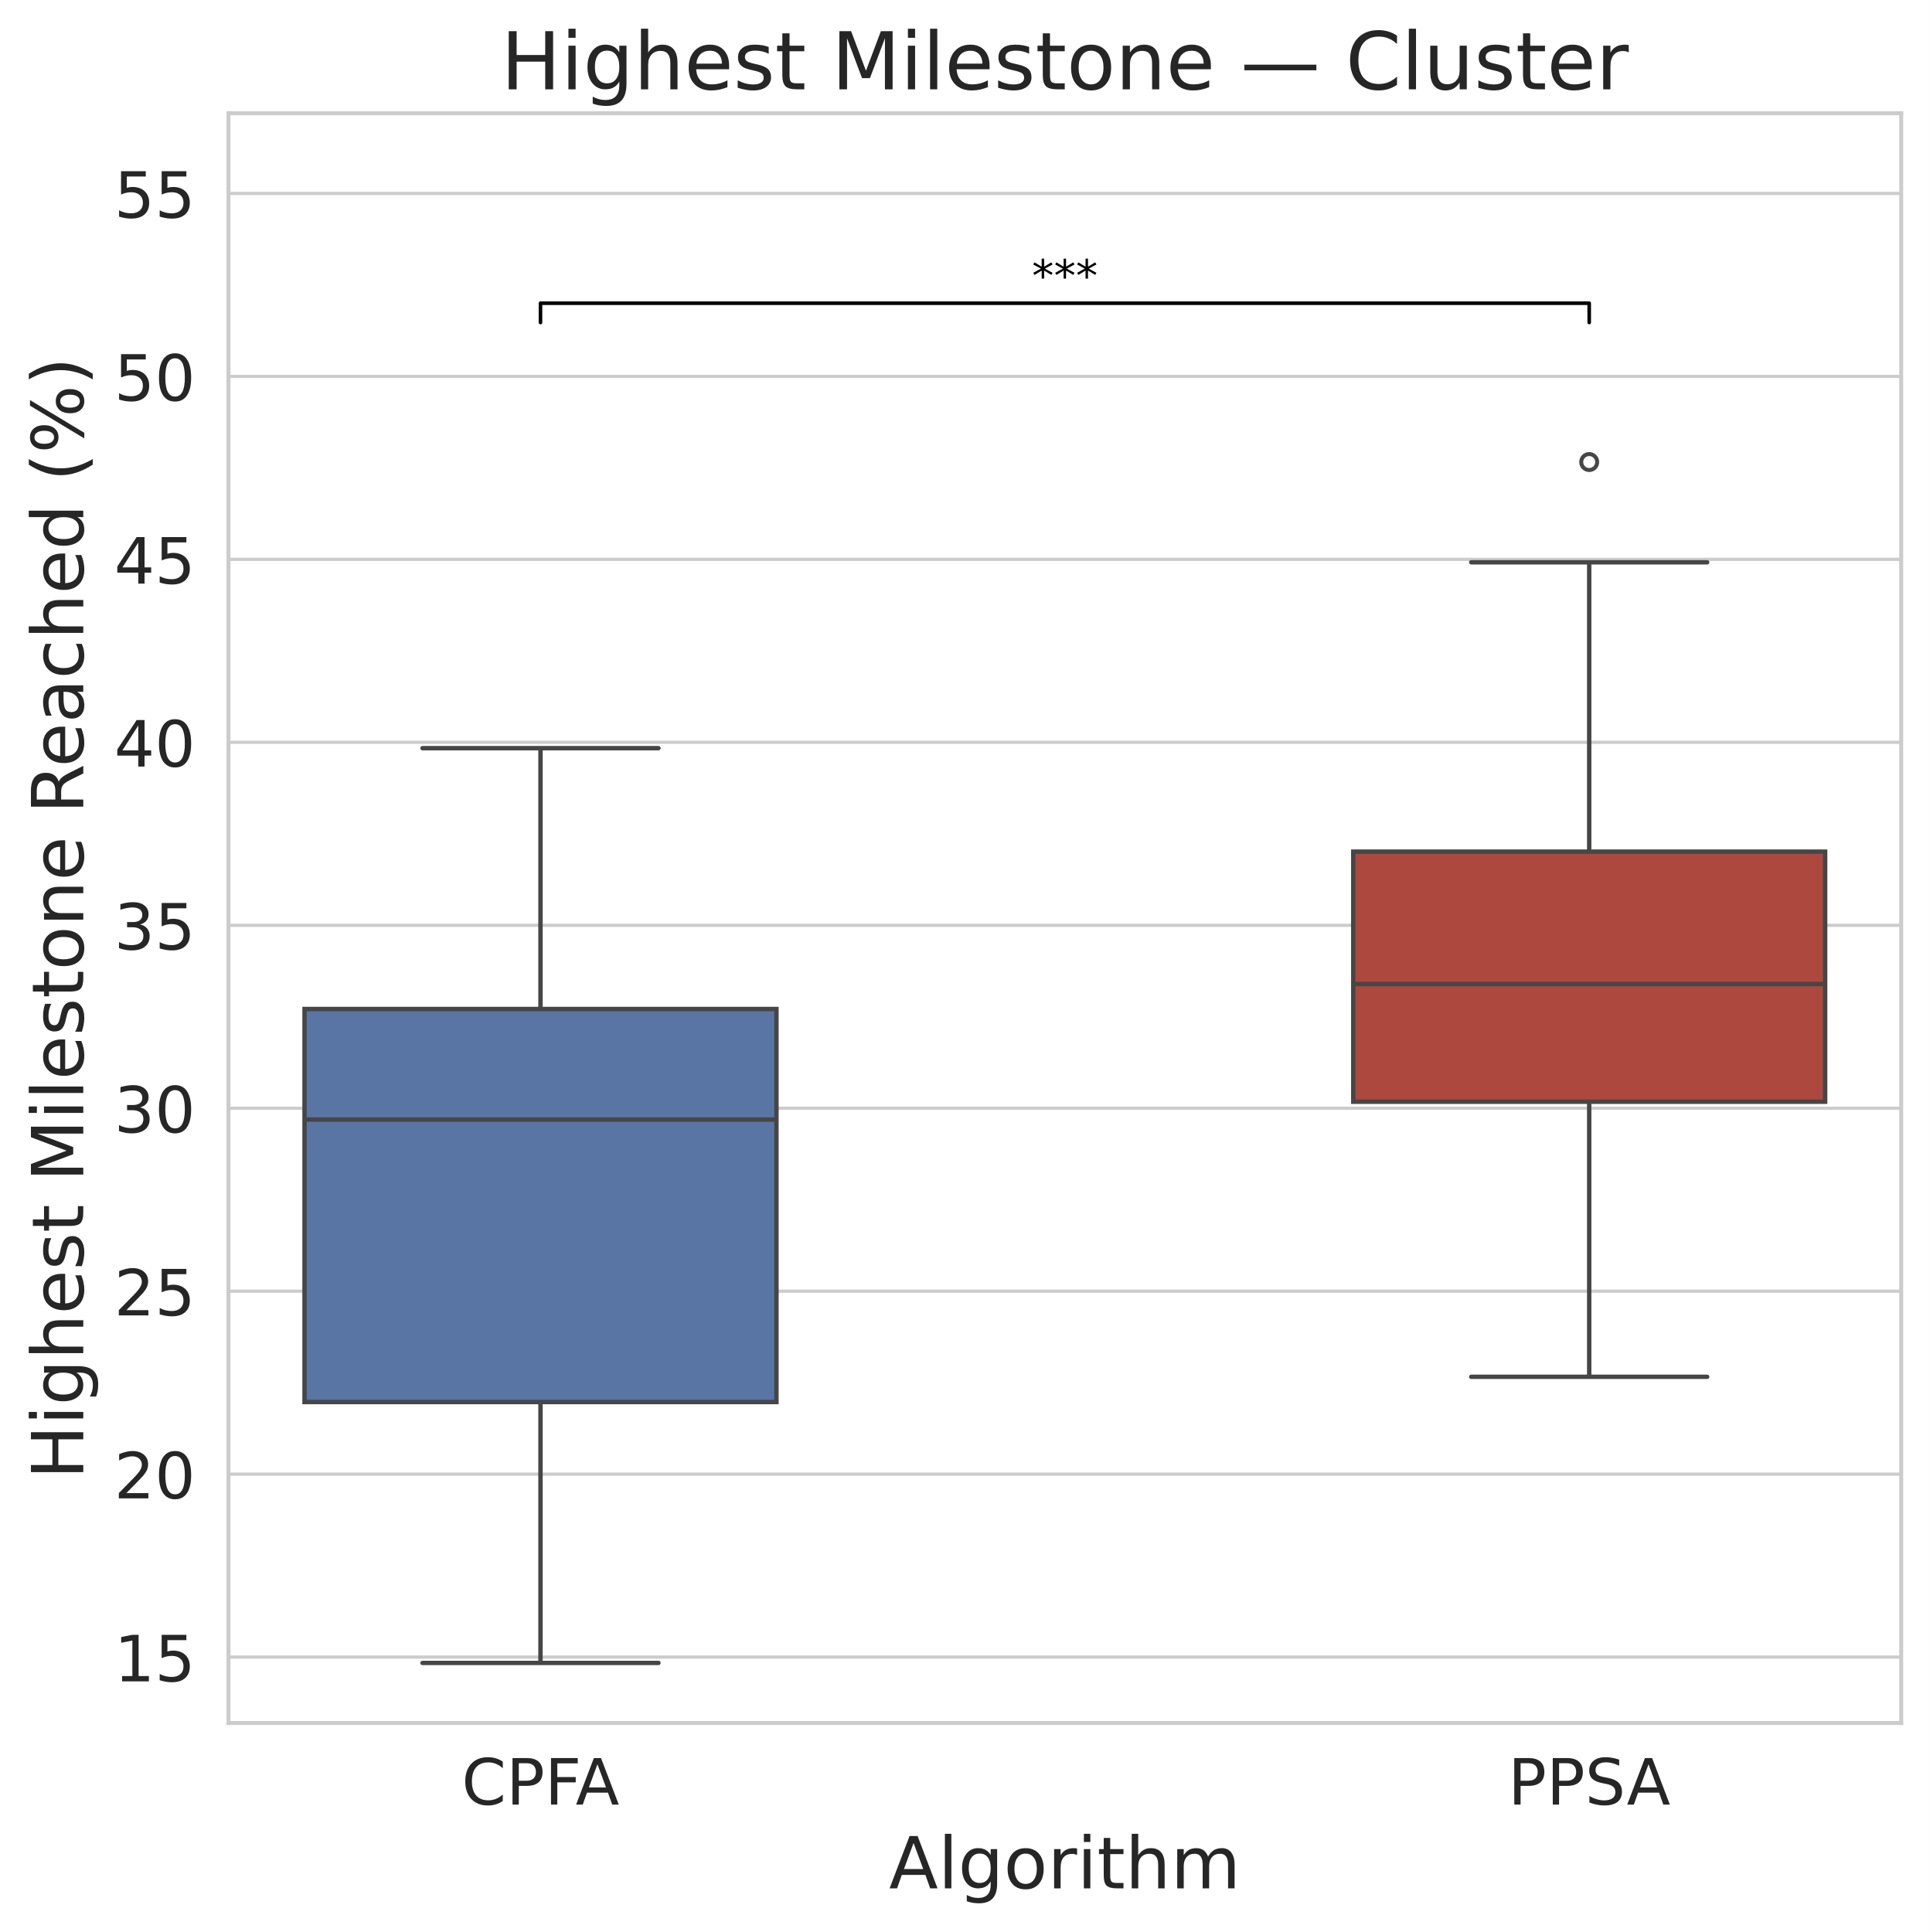
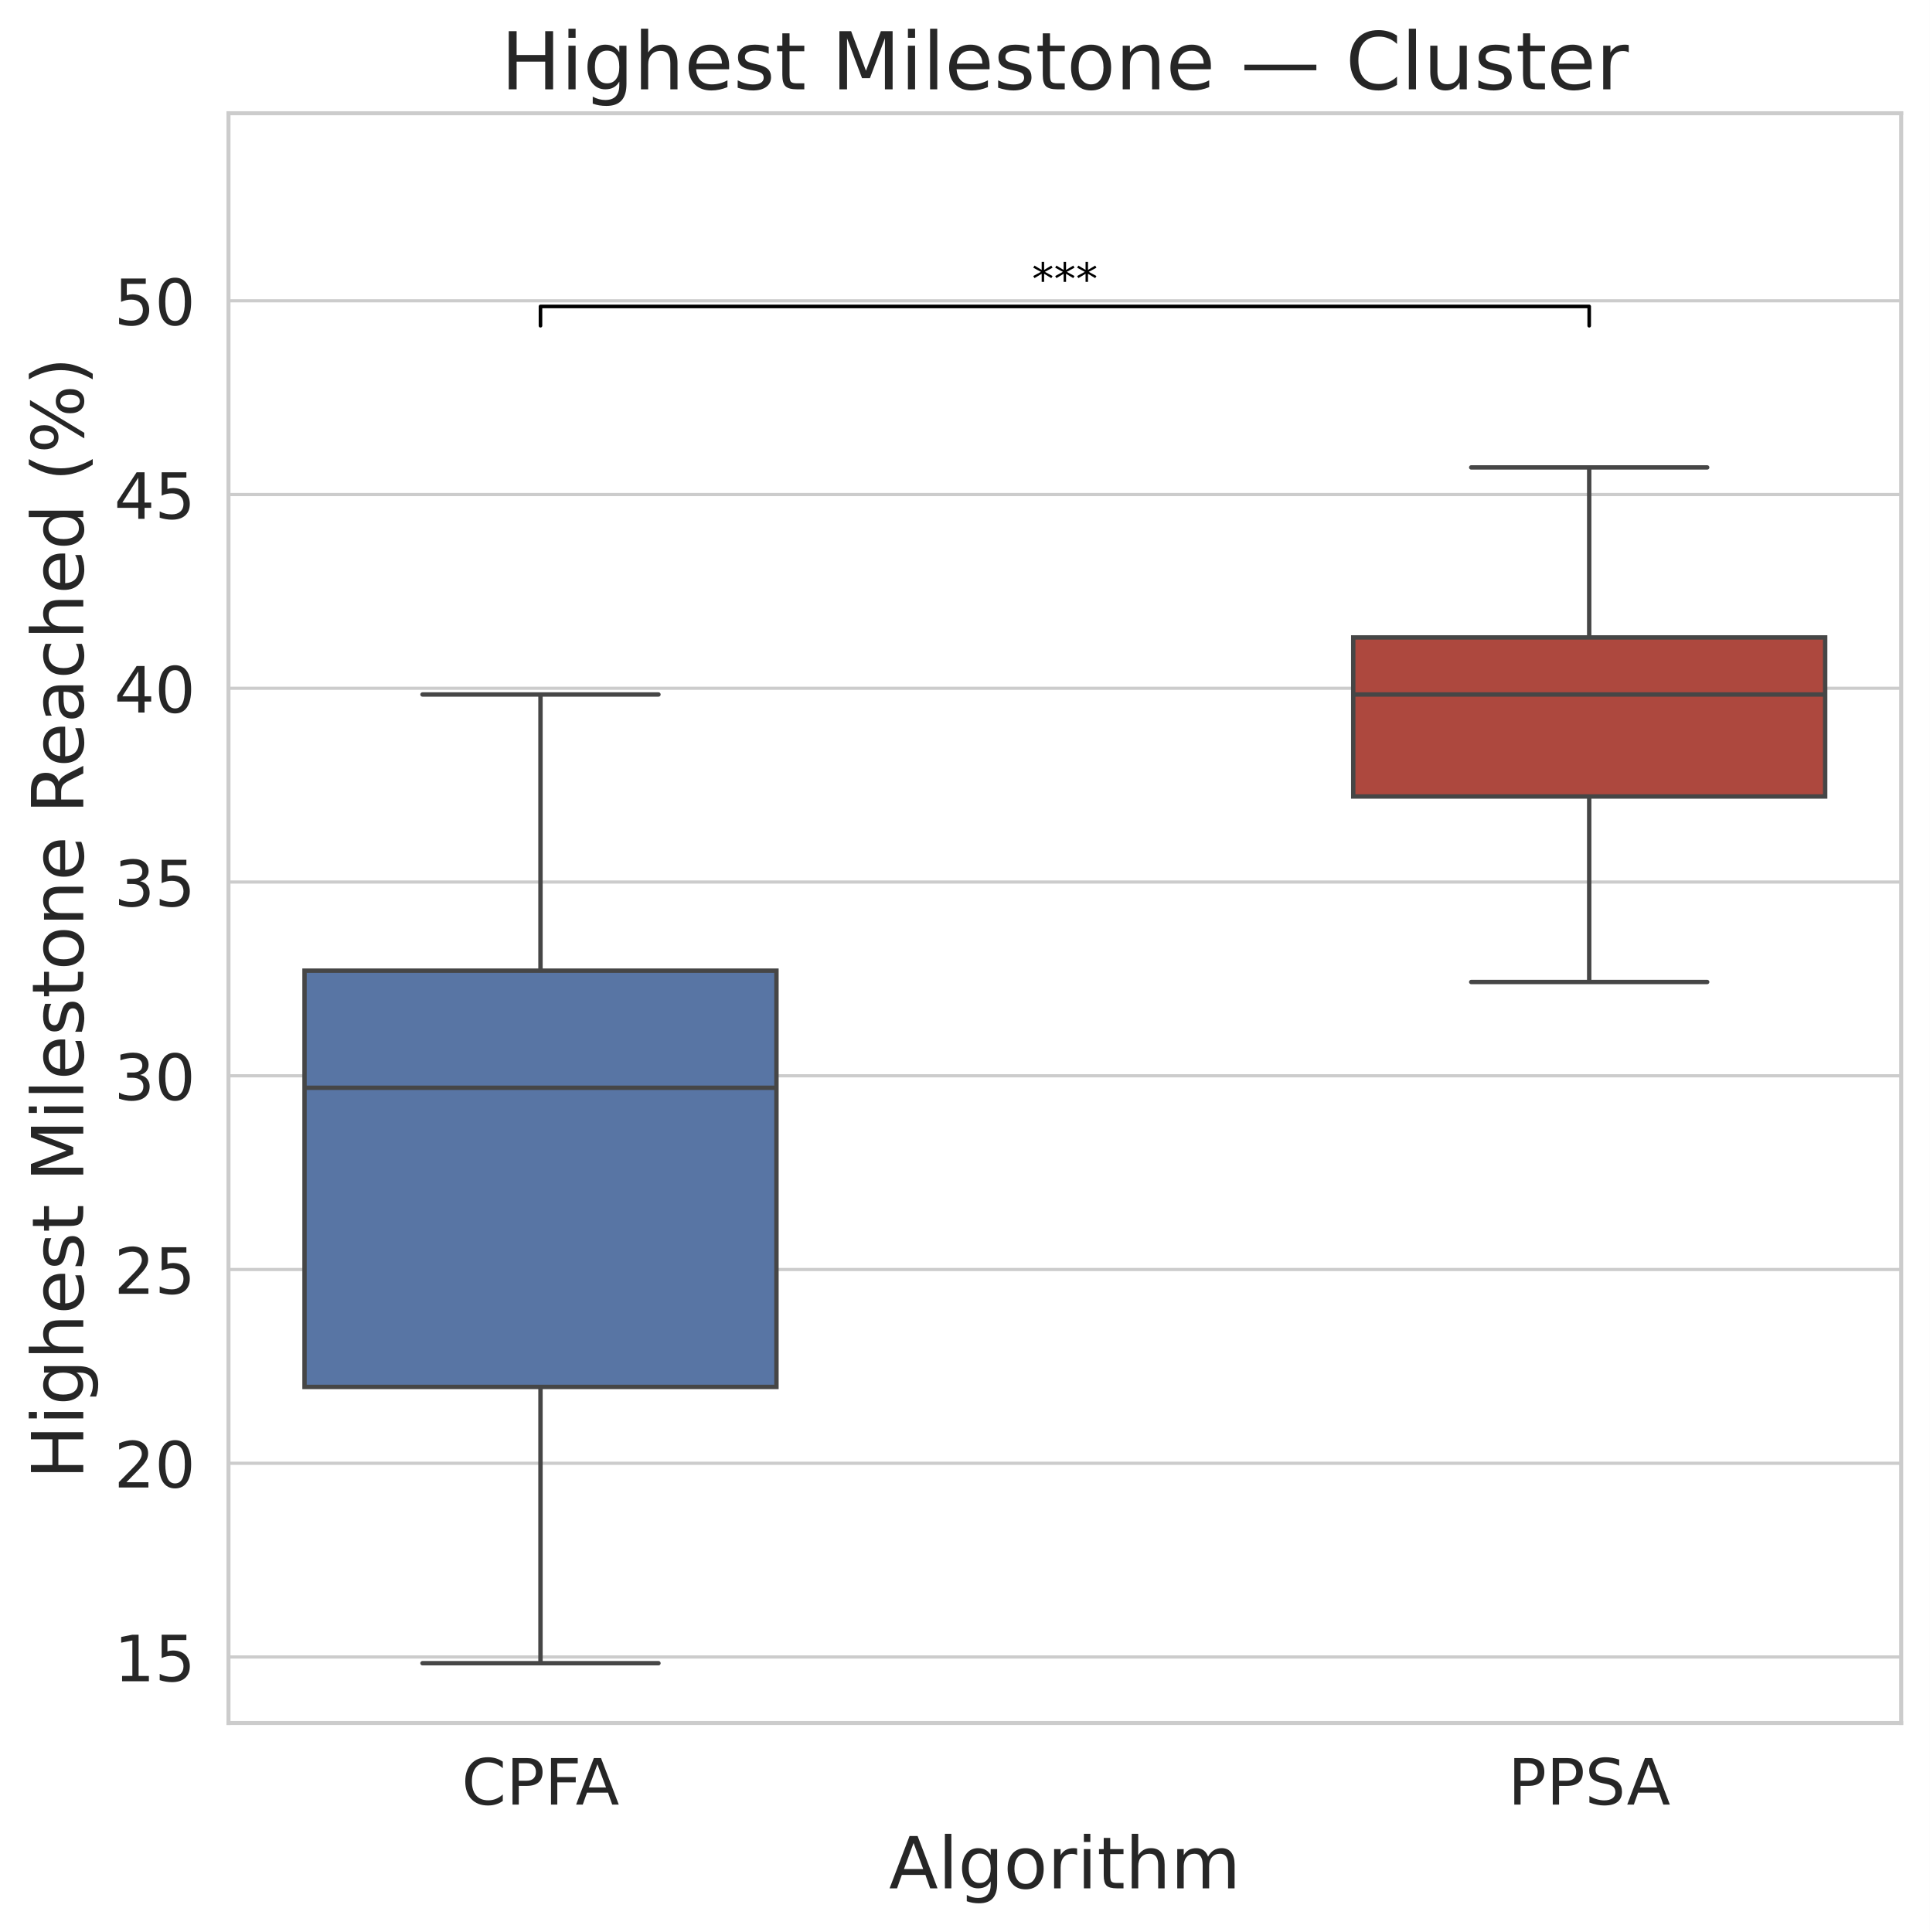
<svg xmlns="http://www.w3.org/2000/svg" xmlns:xlink="http://www.w3.org/1999/xlink" width="483.821pt" height="484.423pt" viewBox="0 0 483.821 484.423" version="1.1">
  <defs>
    <style type="text/css">*{stroke-linejoin: round; stroke-linecap: butt}</style>
  </defs>
  <g id="figure_1">
    <g id="patch_1">
      <path d="M 0 484.423  L 483.821 484.423  L 483.821 0  L 0 0  z " style="fill: #ffffff" />
    </g>
    <g id="axes_1">
      <g id="patch_2">
        <path d="M 57.281 432.017  L 476.621 432.017  L 476.621 28.397  L 57.281 28.397  z " style="fill: #ffffff" />
      </g>
      <g id="matplotlib.axis_1">
        <g id="xtick_1">
          <g id="text_1">
            <g style="fill: #262626" transform="translate(115.7423 452.4744) scale(0.16 -0.16)">
              <defs>
                <path id="DejaVuSans-43" d="M 4122 4306  L 4122 3641  Q 3803 3938 3442 4084  Q 3081 4231 2675 4231  Q 1875 4231 1450 3742  Q 1025 3253 1025 2328  Q 1025 1406 1450 917  Q 1875 428 2675 428  Q 3081 428 3442 575  Q 3803 722 4122 1019  L 4122 359  Q 3791 134 3420 21  Q 3050 -91 2638 -91  Q 1578 -91 968 557  Q 359 1206 359 2328  Q 359 3453 968 4101  Q 1578 4750 2638 4750  Q 3056 4750 3426 4639  Q 3797 4528 4122 4306  z " transform="scale(0.015625)" />
                <path id="DejaVuSans-50" d="M 1259 4147  L 1259 2394  L 2053 2394  Q 2494 2394 2734 2622  Q 2975 2850 2975 3272  Q 2975 3691 2734 3919  Q 2494 4147 2053 4147  L 1259 4147  z M 628 4666  L 2053 4666  Q 2838 4666 3239 4311  Q 3641 3956 3641 3272  Q 3641 2581 3239 2228  Q 2838 1875 2053 1875  L 1259 1875  L 1259 0  L 628 0  L 628 4666  z " transform="scale(0.015625)" />
                <path id="DejaVuSans-46" d="M 628 4666  L 3309 4666  L 3309 4134  L 1259 4134  L 1259 2759  L 3109 2759  L 3109 2228  L 1259 2228  L 1259 0  L 628 0  L 628 4666  z " transform="scale(0.015625)" />
                <path id="DejaVuSans-41" d="M 2188 4044  L 1331 1722  L 3047 1722  L 2188 4044  z M 1831 4666  L 2547 4666  L 4325 0  L 3669 0  L 3244 1197  L 1141 1197  L 716 0  L 50 0  L 1831 4666  z " transform="scale(0.015625)" />
              </defs>
              <use xlink:href="#DejaVuSans-43" />
              <use xlink:href="#DejaVuSans-50" transform="translate(69.82422 0)" />
              <use xlink:href="#DejaVuSans-46" transform="translate(130.127 0)" />
              <use xlink:href="#DejaVuSans-41" transform="translate(178.5215 0)" />
            </g>
          </g>
        </g>
        <g id="xtick_2">
          <g id="text_2">
            <g style="fill: #262626" transform="translate(378.0564 452.4744) scale(0.16 -0.16)">
              <defs>
                <path id="DejaVuSans-53" d="M 3425 4513  L 3425 3897  Q 3066 4069 2747 4153  Q 2428 4238 2131 4238  Q 1616 4238 1336 4038  Q 1056 3838 1056 3469  Q 1056 3159 1242 3001  Q 1428 2844 1947 2747  L 2328 2669  Q 3034 2534 3370 2195  Q 3706 1856 3706 1288  Q 3706 609 3251 259  Q 2797 -91 1919 -91  Q 1588 -91 1214 -16  Q 841 59 441 206  L 441 856  Q 825 641 1194 531  Q 1563 422 1919 422  Q 2459 422 2753 634  Q 3047 847 3047 1241  Q 3047 1584 2836 1778  Q 2625 1972 2144 2069  L 1759 2144  Q 1053 2284 737 2584  Q 422 2884 422 3419  Q 422 4038 858 4394  Q 1294 4750 2059 4750  Q 2388 4750 2728 4690  Q 3069 4631 3425 4513  z " transform="scale(0.015625)" />
              </defs>
              <use xlink:href="#DejaVuSans-50" />
              <use xlink:href="#DejaVuSans-50" transform="translate(60.30273 0)" />
              <use xlink:href="#DejaVuSans-53" transform="translate(120.6055 0)" />
              <use xlink:href="#DejaVuSans-41" transform="translate(185.957 0)" />
            </g>
          </g>
        </g>
        <g id="text_3">
          <g style="fill: #262626" transform="translate(222.8745 473.4791) scale(0.18 -0.18)">
            <defs>
              <path id="DejaVuSans-6c" d="M 603 4863  L 1178 4863  L 1178 0  L 603 0  L 603 4863  z " transform="scale(0.015625)" />
              <path id="DejaVuSans-67" d="M 2906 1791  Q 2906 2416 2648 2759  Q 2391 3103 1925 3103  Q 1463 3103 1205 2759  Q 947 2416 947 1791  Q 947 1169 1205 825  Q 1463 481 1925 481  Q 2391 481 2648 825  Q 2906 1169 2906 1791  z M 3481 434  Q 3481 -459 3084 -895  Q 2688 -1331 1869 -1331  Q 1566 -1331 1297 -1286  Q 1028 -1241 775 -1147  L 775 -588  Q 1028 -725 1275 -790  Q 1522 -856 1778 -856  Q 2344 -856 2625 -561  Q 2906 -266 2906 331  L 2906 616  Q 2728 306 2450 153  Q 2172 0 1784 0  Q 1141 0 747 490  Q 353 981 353 1791  Q 353 2603 747 3093  Q 1141 3584 1784 3584  Q 2172 3584 2450 3431  Q 2728 3278 2906 2969  L 2906 3500  L 3481 3500  L 3481 434  z " transform="scale(0.015625)" />
              <path id="DejaVuSans-6f" d="M 1959 3097  Q 1497 3097 1228 2736  Q 959 2375 959 1747  Q 959 1119 1226 758  Q 1494 397 1959 397  Q 2419 397 2687 759  Q 2956 1122 2956 1747  Q 2956 2369 2687 2733  Q 2419 3097 1959 3097  z M 1959 3584  Q 2709 3584 3137 3096  Q 3566 2609 3566 1747  Q 3566 888 3137 398  Q 2709 -91 1959 -91  Q 1206 -91 779 398  Q 353 888 353 1747  Q 353 2609 779 3096  Q 1206 3584 1959 3584  z " transform="scale(0.015625)" />
              <path id="DejaVuSans-72" d="M 2631 2963  Q 2534 3019 2420 3045  Q 2306 3072 2169 3072  Q 1681 3072 1420 2755  Q 1159 2438 1159 1844  L 1159 0  L 581 0  L 581 3500  L 1159 3500  L 1159 2956  Q 1341 3275 1631 3429  Q 1922 3584 2338 3584  Q 2397 3584 2469 3576  Q 2541 3569 2628 3553  L 2631 2963  z " transform="scale(0.015625)" />
              <path id="DejaVuSans-69" d="M 603 3500  L 1178 3500  L 1178 0  L 603 0  L 603 3500  z M 603 4863  L 1178 4863  L 1178 4134  L 603 4134  L 603 4863  z " transform="scale(0.015625)" />
              <path id="DejaVuSans-74" d="M 1172 4494  L 1172 3500  L 2356 3500  L 2356 3053  L 1172 3053  L 1172 1153  Q 1172 725 1289 603  Q 1406 481 1766 481  L 2356 481  L 2356 0  L 1766 0  Q 1100 0 847 248  Q 594 497 594 1153  L 594 3053  L 172 3053  L 172 3500  L 594 3500  L 594 4494  L 1172 4494  z " transform="scale(0.015625)" />
              <path id="DejaVuSans-68" d="M 3513 2113  L 3513 0  L 2938 0  L 2938 2094  Q 2938 2591 2744 2837  Q 2550 3084 2163 3084  Q 1697 3084 1428 2787  Q 1159 2491 1159 1978  L 1159 0  L 581 0  L 581 4863  L 1159 4863  L 1159 2956  Q 1366 3272 1645 3428  Q 1925 3584 2291 3584  Q 2894 3584 3203 3211  Q 3513 2838 3513 2113  z " transform="scale(0.015625)" />
              <path id="DejaVuSans-6d" d="M 3328 2828  Q 3544 3216 3844 3400  Q 4144 3584 4550 3584  Q 5097 3584 5394 3201  Q 5691 2819 5691 2113  L 5691 0  L 5113 0  L 5113 2094  Q 5113 2597 4934 2840  Q 4756 3084 4391 3084  Q 3944 3084 3684 2787  Q 3425 2491 3425 1978  L 3425 0  L 2847 0  L 2847 2094  Q 2847 2600 2669 2842  Q 2491 3084 2119 3084  Q 1678 3084 1418 2786  Q 1159 2488 1159 1978  L 1159 0  L 581 0  L 581 3500  L 1159 3500  L 1159 2956  Q 1356 3278 1631 3431  Q 1906 3584 2284 3584  Q 2666 3584 2933 3390  Q 3200 3197 3328 2828  z " transform="scale(0.015625)" />
            </defs>
            <use xlink:href="#DejaVuSans-41" />
            <use xlink:href="#DejaVuSans-6c" transform="translate(68.4082 0)" />
            <use xlink:href="#DejaVuSans-67" transform="translate(96.19141 0)" />
            <use xlink:href="#DejaVuSans-6f" transform="translate(159.668 0)" />
            <use xlink:href="#DejaVuSans-72" transform="translate(220.8496 0)" />
            <use xlink:href="#DejaVuSans-69" transform="translate(261.9629 0)" />
            <use xlink:href="#DejaVuSans-74" transform="translate(289.7461 0)" />
            <use xlink:href="#DejaVuSans-68" transform="translate(328.9551 0)" />
            <use xlink:href="#DejaVuSans-6d" transform="translate(392.334 0)" />
          </g>
        </g>
      </g>
      <g id="matplotlib.axis_2">
        <g id="ytick_1">
          <g id="line2d_1">
-             <path d="M 57.281 415.493  L 476.621 415.493  " clip-path="url(#p9b4287d04d)" style="fill: none; stroke: #cccccc; stroke-width: 0.8; stroke-linecap: round" />
+             <path d="M 57.281 415.471  L 476.621 415.471  " clip-path="url(#pb2fb1c7264)" style="fill: none; stroke: #cccccc; stroke-width: 0.8; stroke-linecap: round" />
          </g>
          <g id="text_4">
-             <g style="fill: #262626" transform="translate(28.62063 421.5721) scale(0.16 -0.16)">
+             <g style="fill: #262626" transform="translate(28.62063 421.5498) scale(0.16 -0.16)">
              <defs>
                <path id="DejaVuSans-31" d="M 794 531  L 1825 531  L 1825 4091  L 703 3866  L 703 4441  L 1819 4666  L 2450 4666  L 2450 531  L 3481 531  L 3481 0  L 794 0  L 794 531  z " transform="scale(0.015625)" />
                <path id="DejaVuSans-35" d="M 691 4666  L 3169 4666  L 3169 4134  L 1269 4134  L 1269 2991  Q 1406 3038 1543 3061  Q 1681 3084 1819 3084  Q 2600 3084 3056 2656  Q 3513 2228 3513 1497  Q 3513 744 3044 326  Q 2575 -91 1722 -91  Q 1428 -91 1123 -41  Q 819 9 494 109  L 494 744  Q 775 591 1075 516  Q 1375 441 1709 441  Q 2250 441 2565 725  Q 2881 1009 2881 1497  Q 2881 1984 2565 2268  Q 2250 2553 1709 2553  Q 1456 2553 1204 2497  Q 953 2441 691 2322  L 691 4666  z " transform="scale(0.015625)" />
              </defs>
              <use xlink:href="#DejaVuSans-31" />
              <use xlink:href="#DejaVuSans-35" transform="translate(63.62305 0)" />
            </g>
          </g>
        </g>
        <g id="ytick_2">
          <g id="line2d_2">
-             <path d="M 57.281 369.62  L 476.621 369.62  " clip-path="url(#p9b4287d04d)" style="fill: none; stroke: #cccccc; stroke-width: 0.8; stroke-linecap: round" />
+             <path d="M 57.281 366.892  L 476.621 366.892  " clip-path="url(#pb2fb1c7264)" style="fill: none; stroke: #cccccc; stroke-width: 0.8; stroke-linecap: round" />
          </g>
          <g id="text_5">
-             <g style="fill: #262626" transform="translate(28.62063 375.6989) scale(0.16 -0.16)">
+             <g style="fill: #262626" transform="translate(28.62063 372.9712) scale(0.16 -0.16)">
              <defs>
                <path id="DejaVuSans-32" d="M 1228 531  L 3431 531  L 3431 0  L 469 0  L 469 531  Q 828 903 1448 1529  Q 2069 2156 2228 2338  Q 2531 2678 2651 2914  Q 2772 3150 2772 3378  Q 2772 3750 2511 3984  Q 2250 4219 1831 4219  Q 1534 4219 1204 4116  Q 875 4013 500 3803  L 500 4441  Q 881 4594 1212 4672  Q 1544 4750 1819 4750  Q 2544 4750 2975 4387  Q 3406 4025 3406 3419  Q 3406 3131 3298 2873  Q 3191 2616 2906 2266  Q 2828 2175 2409 1742  Q 1991 1309 1228 531  z " transform="scale(0.015625)" />
                <path id="DejaVuSans-30" d="M 2034 4250  Q 1547 4250 1301 3770  Q 1056 3291 1056 2328  Q 1056 1369 1301 889  Q 1547 409 2034 409  Q 2525 409 2770 889  Q 3016 1369 3016 2328  Q 3016 3291 2770 3770  Q 2525 4250 2034 4250  z M 2034 4750  Q 2819 4750 3233 4129  Q 3647 3509 3647 2328  Q 3647 1150 3233 529  Q 2819 -91 2034 -91  Q 1250 -91 836 529  Q 422 1150 422 2328  Q 422 3509 836 4129  Q 1250 4750 2034 4750  z " transform="scale(0.015625)" />
              </defs>
              <use xlink:href="#DejaVuSans-32" />
              <use xlink:href="#DejaVuSans-30" transform="translate(63.62305 0)" />
            </g>
          </g>
        </g>
        <g id="ytick_3">
          <g id="line2d_3">
-             <path d="M 57.281 323.747  L 476.621 323.747  " clip-path="url(#p9b4287d04d)" style="fill: none; stroke: #cccccc; stroke-width: 0.8; stroke-linecap: round" />
+             <path d="M 57.281 318.314  L 476.621 318.314  " clip-path="url(#pb2fb1c7264)" style="fill: none; stroke: #cccccc; stroke-width: 0.8; stroke-linecap: round" />
          </g>
          <g id="text_6">
-             <g style="fill: #262626" transform="translate(28.62063 329.8257) scale(0.16 -0.16)">
+             <g style="fill: #262626" transform="translate(28.62063 324.3926) scale(0.16 -0.16)">
              <use xlink:href="#DejaVuSans-32" />
              <use xlink:href="#DejaVuSans-35" transform="translate(63.62305 0)" />
            </g>
          </g>
        </g>
        <g id="ytick_4">
          <g id="line2d_4">
-             <path d="M 57.281 277.874  L 476.621 277.874  " clip-path="url(#p9b4287d04d)" style="fill: none; stroke: #cccccc; stroke-width: 0.8; stroke-linecap: round" />
+             <path d="M 57.281 269.735  L 476.621 269.735  " clip-path="url(#pb2fb1c7264)" style="fill: none; stroke: #cccccc; stroke-width: 0.8; stroke-linecap: round" />
          </g>
          <g id="text_7">
-             <g style="fill: #262626" transform="translate(28.62063 283.9525) scale(0.16 -0.16)">
+             <g style="fill: #262626" transform="translate(28.62063 275.814) scale(0.16 -0.16)">
              <defs>
                <path id="DejaVuSans-33" d="M 2597 2516  Q 3050 2419 3304 2112  Q 3559 1806 3559 1356  Q 3559 666 3084 287  Q 2609 -91 1734 -91  Q 1441 -91 1130 -33  Q 819 25 488 141  L 488 750  Q 750 597 1062 519  Q 1375 441 1716 441  Q 2309 441 2620 675  Q 2931 909 2931 1356  Q 2931 1769 2642 2001  Q 2353 2234 1838 2234  L 1294 2234  L 1294 2753  L 1863 2753  Q 2328 2753 2575 2939  Q 2822 3125 2822 3475  Q 2822 3834 2567 4026  Q 2313 4219 1838 4219  Q 1578 4219 1281 4162  Q 984 4106 628 3988  L 628 4550  Q 988 4650 1302 4700  Q 1616 4750 1894 4750  Q 2613 4750 3031 4423  Q 3450 4097 3450 3541  Q 3450 3153 3228 2886  Q 3006 2619 2597 2516  z " transform="scale(0.015625)" />
              </defs>
              <use xlink:href="#DejaVuSans-33" />
              <use xlink:href="#DejaVuSans-30" transform="translate(63.62305 0)" />
            </g>
          </g>
        </g>
        <g id="ytick_5">
          <g id="line2d_5">
-             <path d="M 57.281 232.001  L 476.621 232.001  " clip-path="url(#p9b4287d04d)" style="fill: none; stroke: #cccccc; stroke-width: 0.8; stroke-linecap: round" />
+             <path d="M 57.281 221.157  L 476.621 221.157  " clip-path="url(#pb2fb1c7264)" style="fill: none; stroke: #cccccc; stroke-width: 0.8; stroke-linecap: round" />
          </g>
          <g id="text_8">
-             <g style="fill: #262626" transform="translate(28.62063 238.0793) scale(0.16 -0.16)">
+             <g style="fill: #262626" transform="translate(28.62063 227.2354) scale(0.16 -0.16)">
              <use xlink:href="#DejaVuSans-33" />
              <use xlink:href="#DejaVuSans-35" transform="translate(63.62305 0)" />
            </g>
          </g>
        </g>
        <g id="ytick_6">
          <g id="line2d_6">
-             <path d="M 57.281 186.127  L 476.621 186.127  " clip-path="url(#p9b4287d04d)" style="fill: none; stroke: #cccccc; stroke-width: 0.8; stroke-linecap: round" />
+             <path d="M 57.281 172.578  L 476.621 172.578  " clip-path="url(#pb2fb1c7264)" style="fill: none; stroke: #cccccc; stroke-width: 0.8; stroke-linecap: round" />
          </g>
          <g id="text_9">
-             <g style="fill: #262626" transform="translate(28.62063 192.2061) scale(0.16 -0.16)">
+             <g style="fill: #262626" transform="translate(28.62063 178.6569) scale(0.16 -0.16)">
              <defs>
                <path id="DejaVuSans-34" d="M 2419 4116  L 825 1625  L 2419 1625  L 2419 4116  z M 2253 4666  L 3047 4666  L 3047 1625  L 3713 1625  L 3713 1100  L 3047 1100  L 3047 0  L 2419 0  L 2419 1100  L 313 1100  L 313 1709  L 2253 4666  z " transform="scale(0.015625)" />
              </defs>
              <use xlink:href="#DejaVuSans-34" />
              <use xlink:href="#DejaVuSans-30" transform="translate(63.62305 0)" />
            </g>
          </g>
        </g>
        <g id="ytick_7">
          <g id="line2d_7">
-             <path d="M 57.281 140.254  L 476.621 140.254  " clip-path="url(#p9b4287d04d)" style="fill: none; stroke: #cccccc; stroke-width: 0.8; stroke-linecap: round" />
+             <path d="M 57.281 124  L 476.621 124  " clip-path="url(#pb2fb1c7264)" style="fill: none; stroke: #cccccc; stroke-width: 0.8; stroke-linecap: round" />
          </g>
          <g id="text_10">
-             <g style="fill: #262626" transform="translate(28.62063 146.3329) scale(0.16 -0.16)">
+             <g style="fill: #262626" transform="translate(28.62063 130.0783) scale(0.16 -0.16)">
              <use xlink:href="#DejaVuSans-34" />
              <use xlink:href="#DejaVuSans-35" transform="translate(63.62305 0)" />
            </g>
          </g>
        </g>
        <g id="ytick_8">
          <g id="line2d_8">
-             <path d="M 57.281 94.381  L 476.621 94.381  " clip-path="url(#p9b4287d04d)" style="fill: none; stroke: #cccccc; stroke-width: 0.8; stroke-linecap: round" />
+             <path d="M 57.281 75.421  L 476.621 75.421  " clip-path="url(#pb2fb1c7264)" style="fill: none; stroke: #cccccc; stroke-width: 0.8; stroke-linecap: round" />
          </g>
          <g id="text_11">
-             <g style="fill: #262626" transform="translate(28.62063 100.4596) scale(0.16 -0.16)">
+             <g style="fill: #262626" transform="translate(28.62063 81.49969) scale(0.16 -0.16)">
              <use xlink:href="#DejaVuSans-35" />
              <use xlink:href="#DejaVuSans-30" transform="translate(63.62305 0)" />
            </g>
          </g>
        </g>
-         <g id="ytick_9">
-           <g id="line2d_9">
-             <path d="M 57.281 48.508  L 476.621 48.508  " clip-path="url(#p9b4287d04d)" style="fill: none; stroke: #cccccc; stroke-width: 0.8; stroke-linecap: round" />
-           </g>
-           <g id="text_12">
-             <g style="fill: #262626" transform="translate(28.62063 54.58644) scale(0.16 -0.16)">
-               <use xlink:href="#DejaVuSans-35" />
-               <use xlink:href="#DejaVuSans-35" transform="translate(63.62305 0)" />
-             </g>
-           </g>
-         </g>
-         <g id="text_13">
+         <g id="text_12">
          <g style="fill: #262626" transform="translate(20.87719 370.8769) rotate(-90) scale(0.18 -0.18)">
            <defs>
              <path id="DejaVuSans-48" d="M 628 4666  L 1259 4666  L 1259 2753  L 3553 2753  L 3553 4666  L 4184 4666  L 4184 0  L 3553 0  L 3553 2222  L 1259 2222  L 1259 0  L 628 0  L 628 4666  z " transform="scale(0.015625)" />
              <path id="DejaVuSans-65" d="M 3597 1894  L 3597 1613  L 953 1613  Q 991 1019 1311 708  Q 1631 397 2203 397  Q 2534 397 2845 478  Q 3156 559 3463 722  L 3463 178  Q 3153 47 2828 -22  Q 2503 -91 2169 -91  Q 1331 -91 842 396  Q 353 884 353 1716  Q 353 2575 817 3079  Q 1281 3584 2069 3584  Q 2775 3584 3186 3129  Q 3597 2675 3597 1894  z M 3022 2063  Q 3016 2534 2758 2815  Q 2500 3097 2075 3097  Q 1594 3097 1305 2825  Q 1016 2553 972 2059  L 3022 2063  z " transform="scale(0.015625)" />
              <path id="DejaVuSans-73" d="M 2834 3397  L 2834 2853  Q 2591 2978 2328 3040  Q 2066 3103 1784 3103  Q 1356 3103 1142 2972  Q 928 2841 928 2578  Q 928 2378 1081 2264  Q 1234 2150 1697 2047  L 1894 2003  Q 2506 1872 2764 1633  Q 3022 1394 3022 966  Q 3022 478 2636 193  Q 2250 -91 1575 -91  Q 1294 -91 989 -36  Q 684 19 347 128  L 347 722  Q 666 556 975 473  Q 1284 391 1588 391  Q 1994 391 2212 530  Q 2431 669 2431 922  Q 2431 1156 2273 1281  Q 2116 1406 1581 1522  L 1381 1569  Q 847 1681 609 1914  Q 372 2147 372 2553  Q 372 3047 722 3315  Q 1072 3584 1716 3584  Q 2034 3584 2315 3537  Q 2597 3491 2834 3397  z " transform="scale(0.015625)" />
              <path id="DejaVuSans-20" transform="scale(0.015625)" />
              <path id="DejaVuSans-4d" d="M 628 4666  L 1569 4666  L 2759 1491  L 3956 4666  L 4897 4666  L 4897 0  L 4281 0  L 4281 4097  L 3078 897  L 2444 897  L 1241 4097  L 1241 0  L 628 0  L 628 4666  z " transform="scale(0.015625)" />
              <path id="DejaVuSans-6e" d="M 3513 2113  L 3513 0  L 2938 0  L 2938 2094  Q 2938 2591 2744 2837  Q 2550 3084 2163 3084  Q 1697 3084 1428 2787  Q 1159 2491 1159 1978  L 1159 0  L 581 0  L 581 3500  L 1159 3500  L 1159 2956  Q 1366 3272 1645 3428  Q 1925 3584 2291 3584  Q 2894 3584 3203 3211  Q 3513 2838 3513 2113  z " transform="scale(0.015625)" />
              <path id="DejaVuSans-52" d="M 2841 2188  Q 3044 2119 3236 1894  Q 3428 1669 3622 1275  L 4263 0  L 3584 0  L 2988 1197  Q 2756 1666 2539 1819  Q 2322 1972 1947 1972  L 1259 1972  L 1259 0  L 628 0  L 628 4666  L 2053 4666  Q 2853 4666 3247 4331  Q 3641 3997 3641 3322  Q 3641 2881 3436 2590  Q 3231 2300 2841 2188  z M 1259 4147  L 1259 2491  L 2053 2491  Q 2509 2491 2742 2702  Q 2975 2913 2975 3322  Q 2975 3731 2742 3939  Q 2509 4147 2053 4147  L 1259 4147  z " transform="scale(0.015625)" />
              <path id="DejaVuSans-61" d="M 2194 1759  Q 1497 1759 1228 1600  Q 959 1441 959 1056  Q 959 750 1161 570  Q 1363 391 1709 391  Q 2188 391 2477 730  Q 2766 1069 2766 1631  L 2766 1759  L 2194 1759  z M 3341 1997  L 3341 0  L 2766 0  L 2766 531  Q 2569 213 2275 61  Q 1981 -91 1556 -91  Q 1019 -91 701 211  Q 384 513 384 1019  Q 384 1609 779 1909  Q 1175 2209 1959 2209  L 2766 2209  L 2766 2266  Q 2766 2663 2505 2880  Q 2244 3097 1772 3097  Q 1472 3097 1187 3025  Q 903 2953 641 2809  L 641 3341  Q 956 3463 1253 3523  Q 1550 3584 1831 3584  Q 2591 3584 2966 3190  Q 3341 2797 3341 1997  z " transform="scale(0.015625)" />
              <path id="DejaVuSans-63" d="M 3122 3366  L 3122 2828  Q 2878 2963 2633 3030  Q 2388 3097 2138 3097  Q 1578 3097 1268 2742  Q 959 2388 959 1747  Q 959 1106 1268 751  Q 1578 397 2138 397  Q 2388 397 2633 464  Q 2878 531 3122 666  L 3122 134  Q 2881 22 2623 -34  Q 2366 -91 2075 -91  Q 1284 -91 818 406  Q 353 903 353 1747  Q 353 2603 823 3093  Q 1294 3584 2113 3584  Q 2378 3584 2631 3529  Q 2884 3475 3122 3366  z " transform="scale(0.015625)" />
              <path id="DejaVuSans-64" d="M 2906 2969  L 2906 4863  L 3481 4863  L 3481 0  L 2906 0  L 2906 525  Q 2725 213 2448 61  Q 2172 -91 1784 -91  Q 1150 -91 751 415  Q 353 922 353 1747  Q 353 2572 751 3078  Q 1150 3584 1784 3584  Q 2172 3584 2448 3432  Q 2725 3281 2906 2969  z M 947 1747  Q 947 1113 1208 752  Q 1469 391 1925 391  Q 2381 391 2643 752  Q 2906 1113 2906 1747  Q 2906 2381 2643 2742  Q 2381 3103 1925 3103  Q 1469 3103 1208 2742  Q 947 2381 947 1747  z " transform="scale(0.015625)" />
              <path id="DejaVuSans-28" d="M 1984 4856  Q 1566 4138 1362 3434  Q 1159 2731 1159 2009  Q 1159 1288 1364 580  Q 1569 -128 1984 -844  L 1484 -844  Q 1016 -109 783 600  Q 550 1309 550 2009  Q 550 2706 781 3412  Q 1013 4119 1484 4856  L 1984 4856  z " transform="scale(0.015625)" />
              <path id="DejaVuSans-25" d="M 4653 2053  Q 4381 2053 4226 1822  Q 4072 1591 4072 1178  Q 4072 772 4226 539  Q 4381 306 4653 306  Q 4919 306 5073 539  Q 5228 772 5228 1178  Q 5228 1588 5073 1820  Q 4919 2053 4653 2053  z M 4653 2450  Q 5147 2450 5437 2106  Q 5728 1763 5728 1178  Q 5728 594 5436 251  Q 5144 -91 4653 -91  Q 4153 -91 3862 251  Q 3572 594 3572 1178  Q 3572 1766 3864 2108  Q 4156 2450 4653 2450  z M 1428 4353  Q 1159 4353 1004 4120  Q 850 3888 850 3481  Q 850 3069 1003 2837  Q 1156 2606 1428 2606  Q 1700 2606 1854 2837  Q 2009 3069 2009 3481  Q 2009 3884 1853 4118  Q 1697 4353 1428 4353  z M 4250 4750  L 4750 4750  L 1831 -91  L 1331 -91  L 4250 4750  z M 1428 4750  Q 1922 4750 2215 4408  Q 2509 4066 2509 3481  Q 2509 2891 2217 2550  Q 1925 2209 1428 2209  Q 931 2209 642 2551  Q 353 2894 353 3481  Q 353 4063 643 4406  Q 934 4750 1428 4750  z " transform="scale(0.015625)" />
              <path id="DejaVuSans-29" d="M 513 4856  L 1013 4856  Q 1481 4119 1714 3412  Q 1947 2706 1947 2009  Q 1947 1309 1714 600  Q 1481 -109 1013 -844  L 513 -844  Q 928 -128 1133 580  Q 1338 1288 1338 2009  Q 1338 2731 1133 3434  Q 928 4138 513 4856  z " transform="scale(0.015625)" />
            </defs>
            <use xlink:href="#DejaVuSans-48" />
            <use xlink:href="#DejaVuSans-69" transform="translate(75.19531 0)" />
            <use xlink:href="#DejaVuSans-67" transform="translate(102.9785 0)" />
            <use xlink:href="#DejaVuSans-68" transform="translate(166.4551 0)" />
            <use xlink:href="#DejaVuSans-65" transform="translate(229.834 0)" />
            <use xlink:href="#DejaVuSans-73" transform="translate(291.3574 0)" />
            <use xlink:href="#DejaVuSans-74" transform="translate(343.457 0)" />
            <use xlink:href="#DejaVuSans-20" transform="translate(382.666 0)" />
            <use xlink:href="#DejaVuSans-4d" transform="translate(414.4531 0)" />
            <use xlink:href="#DejaVuSans-69" transform="translate(500.7324 0)" />
            <use xlink:href="#DejaVuSans-6c" transform="translate(528.5156 0)" />
            <use xlink:href="#DejaVuSans-65" transform="translate(556.2988 0)" />
            <use xlink:href="#DejaVuSans-73" transform="translate(617.8223 0)" />
            <use xlink:href="#DejaVuSans-74" transform="translate(669.9219 0)" />
            <use xlink:href="#DejaVuSans-6f" transform="translate(709.1309 0)" />
            <use xlink:href="#DejaVuSans-6e" transform="translate(770.3125 0)" />
            <use xlink:href="#DejaVuSans-65" transform="translate(833.6914 0)" />
            <use xlink:href="#DejaVuSans-20" transform="translate(895.2148 0)" />
            <use xlink:href="#DejaVuSans-52" transform="translate(927.002 0)" />
            <use xlink:href="#DejaVuSans-65" transform="translate(991.9844 0)" />
            <use xlink:href="#DejaVuSans-61" transform="translate(1053.508 0)" />
            <use xlink:href="#DejaVuSans-63" transform="translate(1114.787 0)" />
            <use xlink:href="#DejaVuSans-68" transform="translate(1169.768 0)" />
            <use xlink:href="#DejaVuSans-65" transform="translate(1233.146 0)" />
            <use xlink:href="#DejaVuSans-64" transform="translate(1294.67 0)" />
            <use xlink:href="#DejaVuSans-20" transform="translate(1358.146 0)" />
            <use xlink:href="#DejaVuSans-28" transform="translate(1389.934 0)" />
            <use xlink:href="#DejaVuSans-25" transform="translate(1428.947 0)" />
            <use xlink:href="#DejaVuSans-29" transform="translate(1523.967 0)" />
          </g>
        </g>
      </g>
      <g id="patch_3">
-         <path d="M 76.342 351.546  L 194.651 351.546  L 194.651 252.988  L 76.342 252.988  L 76.342 351.546  z " clip-path="url(#p9b4287d04d)" style="fill: #5875a4; stroke: #464646; stroke-width: 1.1; stroke-linejoin: miter" />
+         <path d="M 76.342 347.752  L 194.651 347.752  L 194.651 243.381  L 76.342 243.381  L 76.342 347.752  z " clip-path="url(#pb2fb1c7264)" style="fill: #5875a4; stroke: #464646; stroke-width: 1.1; stroke-linejoin: miter" />
+       </g>
+       <g id="line2d_9">
+         <path d="M 135.496 347.752  L 135.496 417.026  " clip-path="url(#pb2fb1c7264)" style="fill: none; stroke: #464646; stroke-width: 1.1" />
      </g>
      <g id="line2d_10">
-         <path d="M 135.496 351.546  L 135.496 416.961  " clip-path="url(#p9b4287d04d)" style="fill: none; stroke: #464646; stroke-width: 1.1" />
+         <path d="M 135.496 243.381  L 135.496 174.133  " clip-path="url(#pb2fb1c7264)" style="fill: none; stroke: #464646; stroke-width: 1.1" />
      </g>
      <g id="line2d_11">
-         <path d="M 135.496 252.988  L 135.496 187.595  " clip-path="url(#p9b4287d04d)" style="fill: none; stroke: #464646; stroke-width: 1.1" />
+         <path d="M 105.919 417.026  L 165.073 417.026  " clip-path="url(#pb2fb1c7264)" style="fill: none; stroke: #464646; stroke-width: 1.1; stroke-linecap: round" />
      </g>
      <g id="line2d_12">
-         <path d="M 105.919 416.961  L 165.073 416.961  " clip-path="url(#p9b4287d04d)" style="fill: none; stroke: #464646; stroke-width: 1.1; stroke-linecap: round" />
-       </g>
-       <g id="line2d_13">
-         <path d="M 105.919 187.595  L 165.073 187.595  " clip-path="url(#p9b4287d04d)" style="fill: none; stroke: #464646; stroke-width: 1.1; stroke-linecap: round" />
-       </g>
-       <g id="line2d_14" />
+         <path d="M 105.919 174.133  L 165.073 174.133  " clip-path="url(#pb2fb1c7264)" style="fill: none; stroke: #464646; stroke-width: 1.1; stroke-linecap: round" />
+       </g>
+       <g id="line2d_13" />
      <g id="patch_4">
-         <path d="M 339.251 276.245  L 457.56 276.245  L 457.56 213.537  L 339.251 213.537  L 339.251 276.245  z " clip-path="url(#p9b4287d04d)" style="fill: #ad483e; stroke: #464646; stroke-width: 1.1; stroke-linejoin: miter" />
+         <path d="M 339.251 199.709  L 457.56 199.709  L 457.56 159.826  L 339.251 159.826  L 339.251 199.709  z " clip-path="url(#pb2fb1c7264)" style="fill: #ad483e; stroke: #464646; stroke-width: 1.1; stroke-linejoin: miter" />
+       </g>
+       <g id="line2d_14">
+         <path d="M 398.405 199.709  L 398.405 246.223  " clip-path="url(#pb2fb1c7264)" style="fill: none; stroke: #464646; stroke-width: 1.1" />
      </g>
      <g id="line2d_15">
-         <path d="M 398.405 276.245  L 398.405 345.216  " clip-path="url(#p9b4287d04d)" style="fill: none; stroke: #464646; stroke-width: 1.1" />
+         <path d="M 398.405 159.826  L 398.405 117.199  " clip-path="url(#pb2fb1c7264)" style="fill: none; stroke: #464646; stroke-width: 1.1" />
      </g>
      <g id="line2d_16">
-         <path d="M 398.405 213.537  L 398.405 140.988  " clip-path="url(#p9b4287d04d)" style="fill: none; stroke: #464646; stroke-width: 1.1" />
+         <path d="M 368.828 246.223  L 427.982 246.223  " clip-path="url(#pb2fb1c7264)" style="fill: none; stroke: #464646; stroke-width: 1.1; stroke-linecap: round" />
      </g>
      <g id="line2d_17">
-         <path d="M 368.828 345.216  L 427.982 345.216  " clip-path="url(#p9b4287d04d)" style="fill: none; stroke: #464646; stroke-width: 1.1; stroke-linecap: round" />
-       </g>
-       <g id="line2d_18">
-         <path d="M 368.828 140.988  L 427.982 140.988  " clip-path="url(#p9b4287d04d)" style="fill: none; stroke: #464646; stroke-width: 1.1; stroke-linecap: round" />
-       </g>
+         <path d="M 368.828 117.199  L 427.982 117.199  " clip-path="url(#pb2fb1c7264)" style="fill: none; stroke: #464646; stroke-width: 1.1; stroke-linecap: round" />
+       </g>
+       <g id="line2d_18" />
      <g id="line2d_19">
-         <defs>
-           <path id="me9fe41d812" d="M 0 2  C 0.53 2 1.039 1.789 1.414 1.414  C 1.789 1.039 2 0.53 2 0  C 2 -0.53 1.789 -1.039 1.414 -1.414  C 1.039 -1.789 0.53 -2 0 -2  C -0.53 -2 -1.039 -1.789 -1.414 -1.414  C -1.789 -1.039 -2 -0.53 -2 0  C -2 0.53 -1.789 1.039 -1.414 1.414  C -1.039 1.789 -0.53 2 0 2  z " style="stroke: #464646" />
-         </defs>
-         <g clip-path="url(#p9b4287d04d)">
-           <use xlink:href="#me9fe41d812" x="398.405" y="115.85" style="fill-opacity: 0; stroke: #464646" />
-         </g>
+         <path d="M 135.496 81.678  L 135.496 76.834  L 398.405 76.834  L 398.405 81.678  " style="fill: none; stroke: #000000; stroke-width: 0.9; stroke-linecap: round" />
      </g>
      <g id="line2d_20">
-         <path d="M 135.496 80.868  L 135.496 76.025  L 398.405 76.025  L 398.405 80.868  " style="fill: none; stroke: #000000; stroke-width: 0.9; stroke-linecap: round" />
+         <path d="M 76.342 272.747  L 194.651 272.747  " clip-path="url(#pb2fb1c7264)" style="fill: none; stroke: #464646; stroke-width: 1.1" />
      </g>
      <g id="line2d_21">
-         <path d="M 76.342 280.718  L 194.651 280.718  " clip-path="url(#p9b4287d04d)" style="fill: none; stroke: #464646; stroke-width: 1.1" />
-       </g>
-       <g id="line2d_22">
-         <path d="M 339.251 246.726  L 457.56 246.726  " clip-path="url(#p9b4287d04d)" style="fill: none; stroke: #464646; stroke-width: 1.1" />
+         <path d="M 339.251 174.133  L 457.56 174.133  " clip-path="url(#pb2fb1c7264)" style="fill: none; stroke: #464646; stroke-width: 1.1" />
      </g>
      <g id="patch_5">
        <path d="M 57.281 432.017  L 57.281 28.397  " style="fill: none; stroke: #cccccc; stroke-linejoin: miter; stroke-linecap: square" />
      </g>
      <g id="patch_6">
        <path d="M 476.621 432.017  L 476.621 28.397  " style="fill: none; stroke: #cccccc; stroke-linejoin: miter; stroke-linecap: square" />
      </g>
      <g id="patch_7">
        <path d="M 57.281 432.017  L 476.621 432.017  " style="fill: none; stroke: #cccccc; stroke-linejoin: miter; stroke-linecap: square" />
      </g>
      <g id="patch_8">
        <path d="M 57.281 28.397  L 476.621 28.397  " style="fill: none; stroke: #cccccc; stroke-linejoin: miter; stroke-linecap: square" />
      </g>
-       <g id="text_14">
-         <g transform="translate(258.7006 73.01087) scale(0.11 -0.11)">
+       <g id="text_13">
+         <g transform="translate(258.7006 73.82025) scale(0.11 -0.11)">
          <defs>
            <path id="DejaVuSans-2a" d="M 3009 3897  L 1888 3291  L 3009 2681  L 2828 2375  L 1778 3009  L 1778 1831  L 1422 1831  L 1422 3009  L 372 2375  L 191 2681  L 1313 3291  L 191 3897  L 372 4206  L 1422 3572  L 1422 4750  L 1778 4750  L 1778 3572  L 2828 4206  L 3009 3897  z " transform="scale(0.015625)" />
          </defs>
          <use xlink:href="#DejaVuSans-2a" />
          <use xlink:href="#DejaVuSans-2a" transform="translate(50 0)" />
          <use xlink:href="#DejaVuSans-2a" transform="translate(100 0)" />
        </g>
      </g>
-       <g id="text_15">
+       <g id="text_14">
        <g style="fill: #262626" transform="translate(125.5803 22.39688) scale(0.2 -0.2)">
          <defs>
            <path id="DejaVuSans-2014" d="M 313 1978  L 6088 1978  L 6088 1528  L 313 1528  L 313 1978  z " transform="scale(0.015625)" />
            <path id="DejaVuSans-75" d="M 544 1381  L 544 3500  L 1119 3500  L 1119 1403  Q 1119 906 1312 657  Q 1506 409 1894 409  Q 2359 409 2629 706  Q 2900 1003 2900 1516  L 2900 3500  L 3475 3500  L 3475 0  L 2900 0  L 2900 538  Q 2691 219 2414 64  Q 2138 -91 1772 -91  Q 1169 -91 856 284  Q 544 659 544 1381  z M 1991 3584  L 1991 3584  z " transform="scale(0.015625)" />
          </defs>
          <use xlink:href="#DejaVuSans-48" />
          <use xlink:href="#DejaVuSans-69" transform="translate(75.19531 0)" />
          <use xlink:href="#DejaVuSans-67" transform="translate(102.9785 0)" />
          <use xlink:href="#DejaVuSans-68" transform="translate(166.4551 0)" />
          <use xlink:href="#DejaVuSans-65" transform="translate(229.834 0)" />
          <use xlink:href="#DejaVuSans-73" transform="translate(291.3574 0)" />
          <use xlink:href="#DejaVuSans-74" transform="translate(343.457 0)" />
          <use xlink:href="#DejaVuSans-20" transform="translate(382.666 0)" />
          <use xlink:href="#DejaVuSans-4d" transform="translate(414.4531 0)" />
          <use xlink:href="#DejaVuSans-69" transform="translate(500.7324 0)" />
          <use xlink:href="#DejaVuSans-6c" transform="translate(528.5156 0)" />
          <use xlink:href="#DejaVuSans-65" transform="translate(556.2988 0)" />
          <use xlink:href="#DejaVuSans-73" transform="translate(617.8223 0)" />
          <use xlink:href="#DejaVuSans-74" transform="translate(669.9219 0)" />
          <use xlink:href="#DejaVuSans-6f" transform="translate(709.1309 0)" />
          <use xlink:href="#DejaVuSans-6e" transform="translate(770.3125 0)" />
          <use xlink:href="#DejaVuSans-65" transform="translate(833.6914 0)" />
          <use xlink:href="#DejaVuSans-20" transform="translate(895.2148 0)" />
          <use xlink:href="#DejaVuSans-2014" transform="translate(927.002 0)" />
          <use xlink:href="#DejaVuSans-20" transform="translate(1027.002 0)" />
          <use xlink:href="#DejaVuSans-43" transform="translate(1058.789 0)" />
          <use xlink:href="#DejaVuSans-6c" transform="translate(1128.613 0)" />
          <use xlink:href="#DejaVuSans-75" transform="translate(1156.396 0)" />
          <use xlink:href="#DejaVuSans-73" transform="translate(1219.775 0)" />
          <use xlink:href="#DejaVuSans-74" transform="translate(1271.875 0)" />
          <use xlink:href="#DejaVuSans-65" transform="translate(1311.084 0)" />
          <use xlink:href="#DejaVuSans-72" transform="translate(1372.607 0)" />
        </g>
      </g>
    </g>
  </g>
  <defs>
-     <clipPath id="p9b4287d04d">
+     <clipPath id="pb2fb1c7264">
      <rect x="57.281" y="28.397" width="419.34" height="403.62" />
    </clipPath>
  </defs>
</svg>
